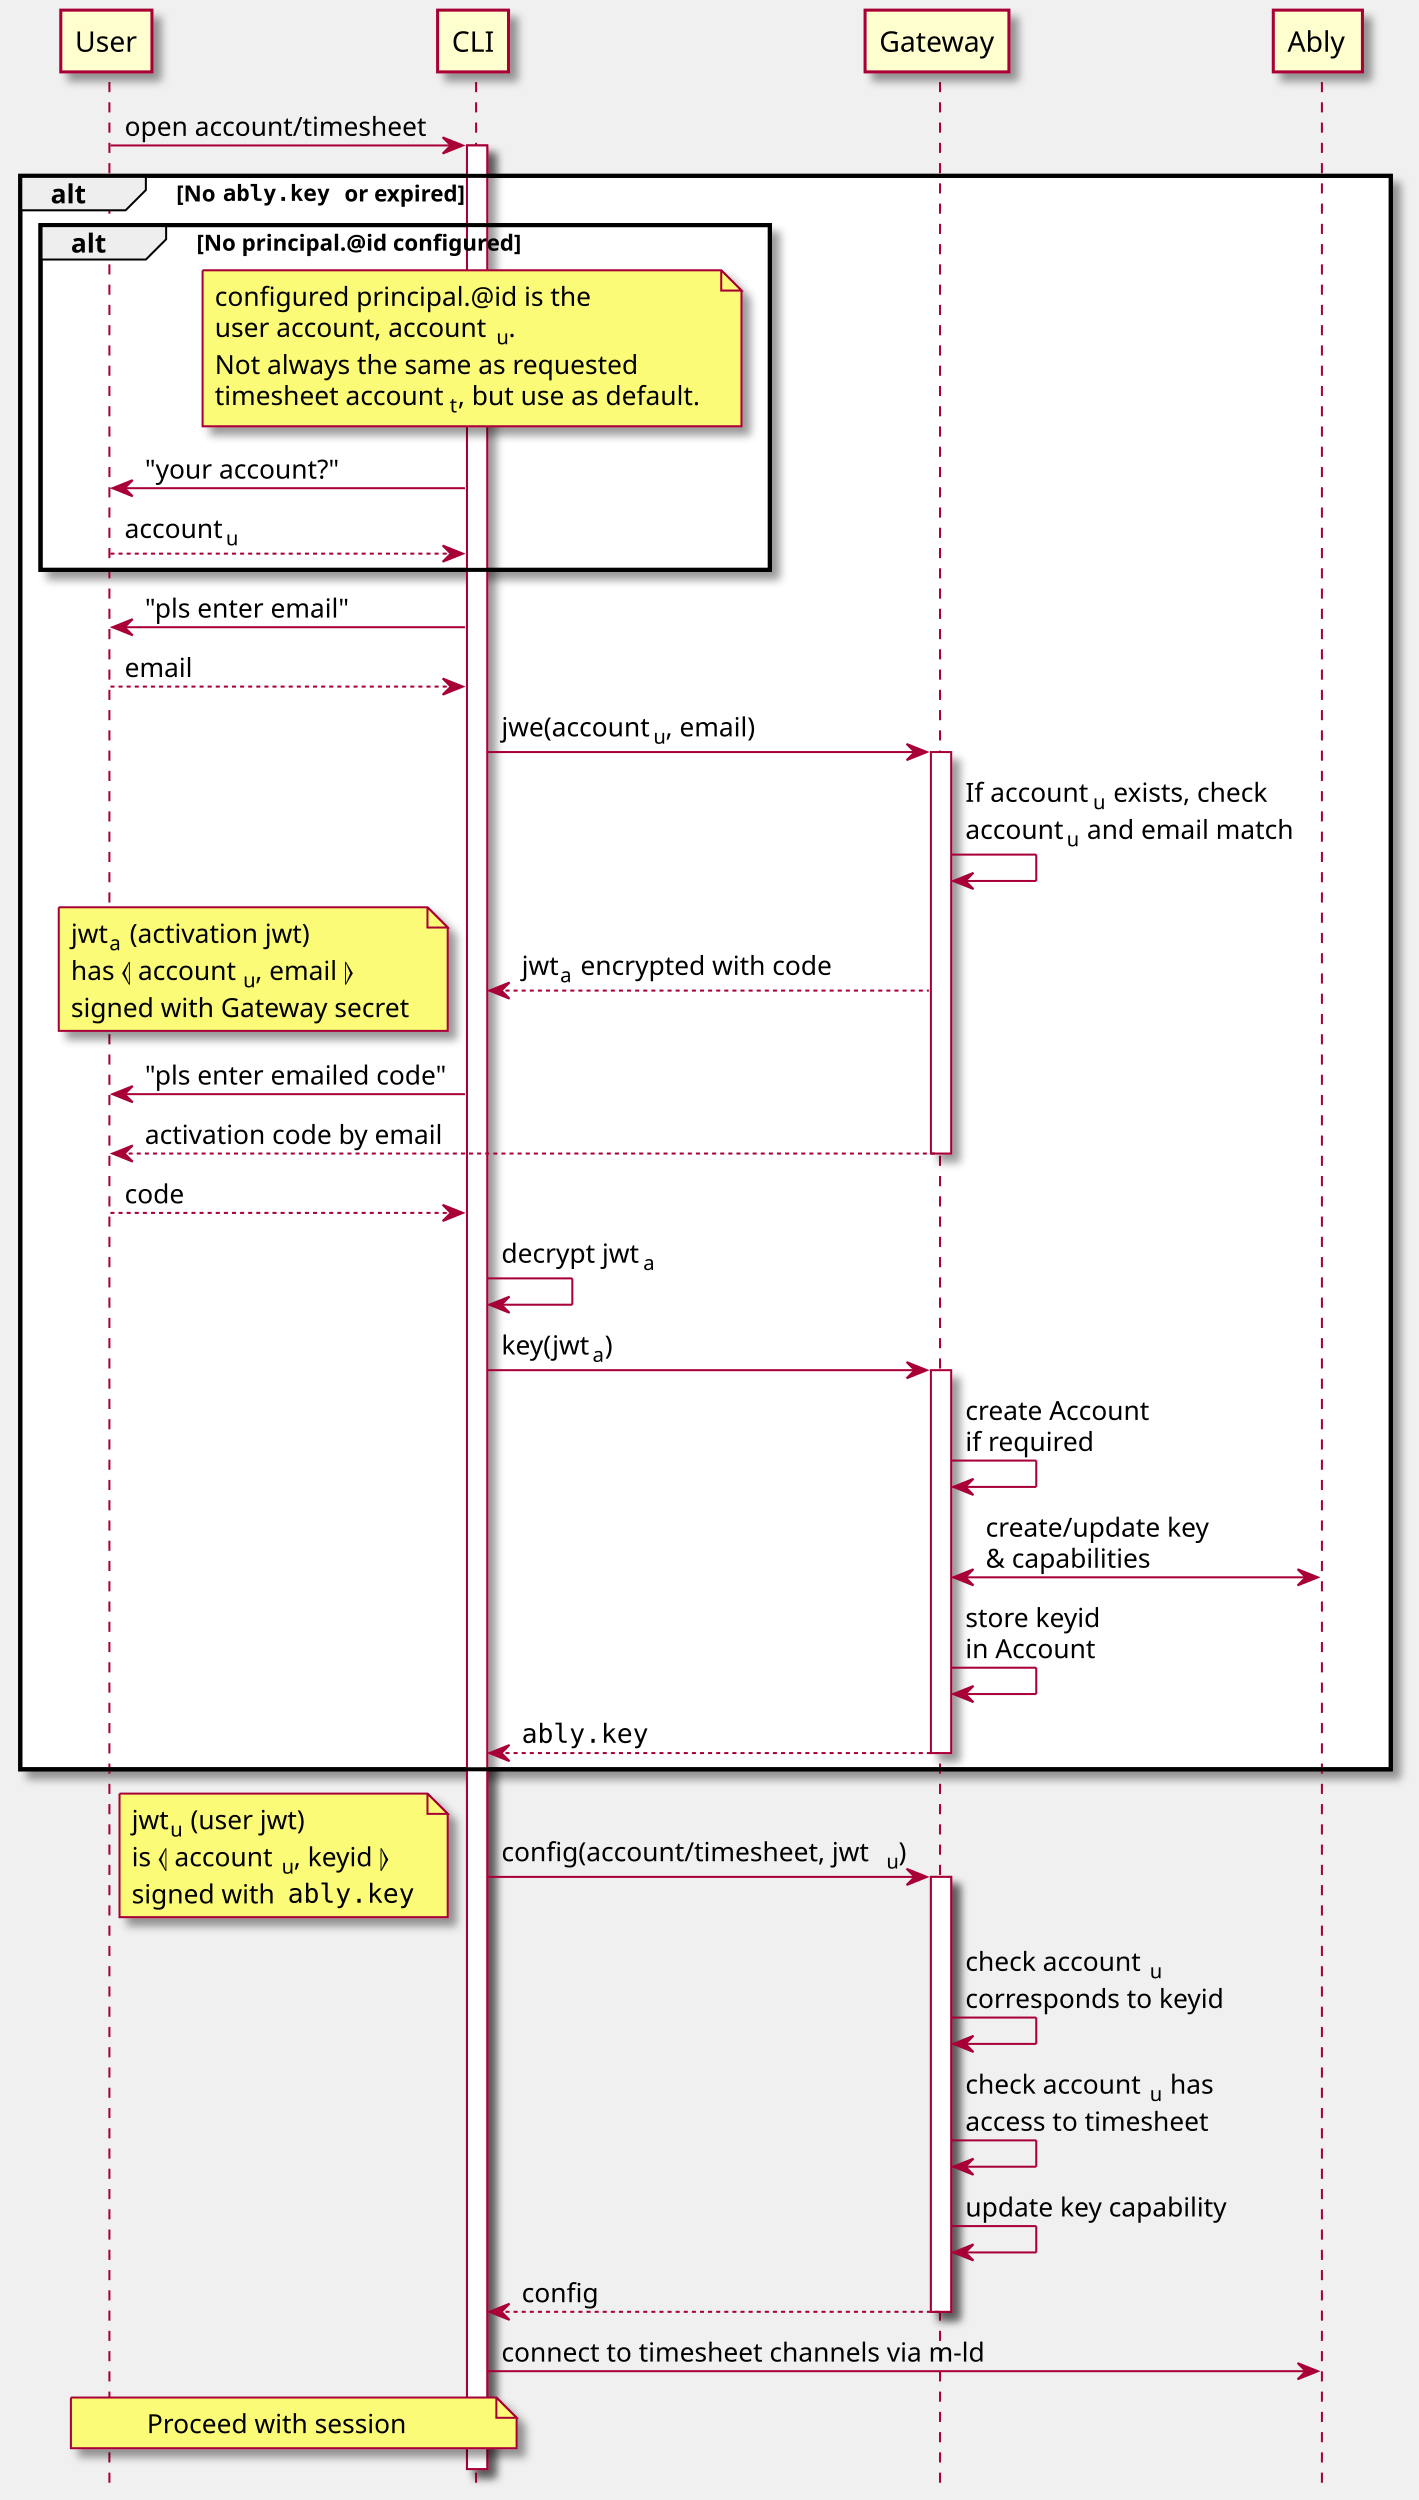
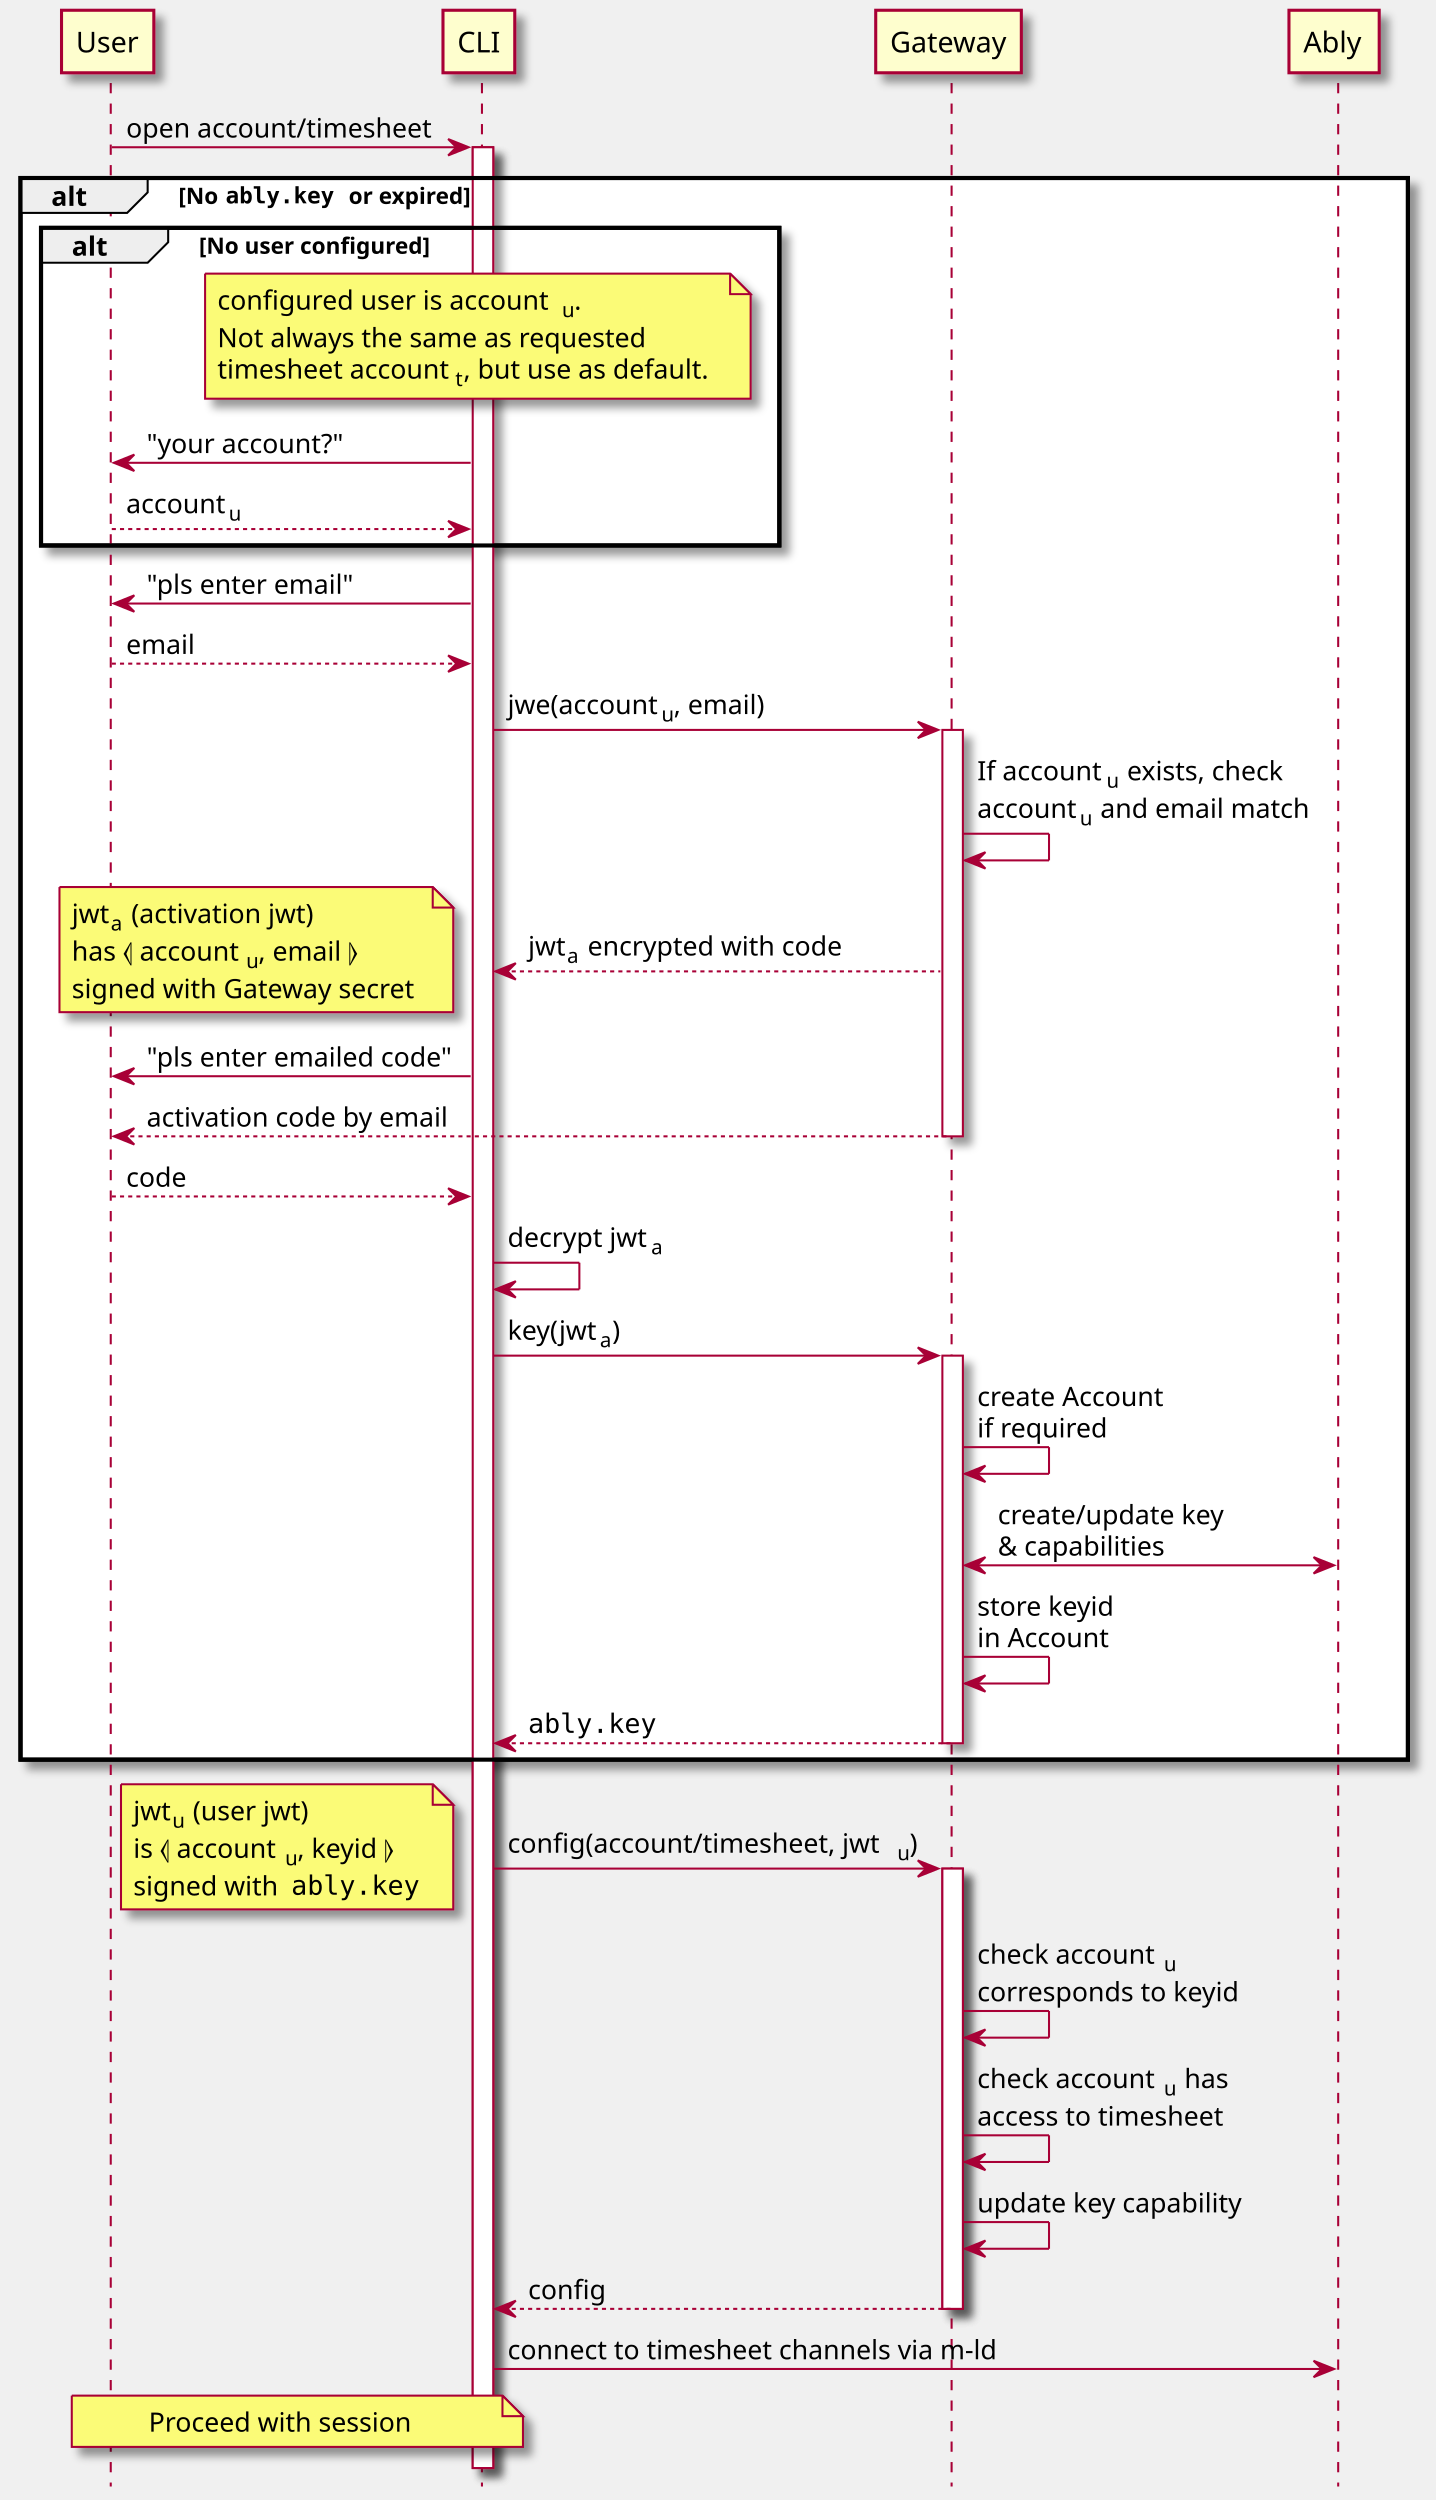
- <svg xmlns="http://www.w3.org/2000/svg" contentScriptType="application/ecmascript" contentStyleType="text/css" height="1234px" preserveAspectRatio="none" style="width:700px;height:1234px;background:#FFFFFF;" version="1.1" viewBox="0 0 700 1234" width="700px" zoomAndPan="magnify">
+ <svg xmlns="http://www.w3.org/2000/svg" contentScriptType="application/ecmascript" contentStyleType="text/css" height="1219px" preserveAspectRatio="none" style="width:700px;height:1219px;background:#FFFFFF;" version="1.1" viewBox="0 0 700 1219" width="700px" zoomAndPan="magnify">
  <defs>
-     <filter height="300%" id="fkk8pdgabe474" width="300%" x="-1" y="-1">
+     <filter height="300%" id="f1wkm4ty3aojns" width="300%" x="-1" y="-1">
      <feGaussianBlur result="blurOut" stdDeviation="2.0" />
      <feColorMatrix in="blurOut" result="blurOut2" type="matrix" values="0 0 0 0 0 0 0 0 0 0 0 0 0 0 0 0 0 0 .4 0" />
      <feOffset dx="4.0" dy="4.0" in="blurOut2" result="blurOut3" />
      <feBlend in="SourceGraphic" in2="blurOut3" mode="normal" />
    </filter>
  </defs>
  <g>
-     <rect fill="#FFFFFF" filter="url(#fkk8pdgabe474)" height="1146.934" style="stroke:#A80036;stroke-width:1.0;" width="10" x="230.5" y="71.799" />
-     <rect fill="#FFFFFF" filter="url(#fkk8pdgabe474)" height="198.174" style="stroke:#A80036;stroke-width:1.0;" width="10" x="459.5" y="371.215" />
-     <rect fill="#FFFFFF" filter="url(#fkk8pdgabe474)" height="188.996" style="stroke:#A80036;stroke-width:1.0;" width="10" x="459.5" y="676.32" />
-     <rect fill="#FFFFFF" filter="url(#fkk8pdgabe474)" height="214.674" style="stroke:#A80036;stroke-width:1.0;" width="10" x="459.5" y="926.438" />
-     <rect fill="#FFFFFF" filter="url(#fkk8pdgabe474)" height="786.518" style="stroke:#000000;stroke-width:2.0;" width="676.5" x="10" y="86.799" />
-     <rect fill="#FFFFFF" filter="url(#fkk8pdgabe474)" height="170.174" style="stroke:#000000;stroke-width:2.0;" width="360" x="20" y="111.109" />
-     <line style="stroke:#A80036;stroke-width:1.0;stroke-dasharray:5.0,5.0;" x1="54" x2="54" y1="40.488" y2="1227.732" />
-     <line style="stroke:#A80036;stroke-width:1.0;stroke-dasharray:5.0,5.0;" x1="235" x2="235" y1="40.488" y2="1227.732" />
-     <line style="stroke:#A80036;stroke-width:1.0;stroke-dasharray:5.0,5.0;" x1="464" x2="464" y1="40.488" y2="1227.732" />
-     <line style="stroke:#A80036;stroke-width:1.0;stroke-dasharray:5.0,5.0;" x1="652.5" x2="652.5" y1="40.488" y2="1227.732" />
-     <rect fill="#FEFECE" filter="url(#fkk8pdgabe474)" height="30.488" style="stroke:#A80036;stroke-width:1.5;" width="45" x="30" y="5" />
+     <rect fill="#FFFFFF" filter="url(#f1wkm4ty3aojns)" height="1131.623" style="stroke:#A80036;stroke-width:1.0;" width="10" x="230.5" y="71.799" />
+     <rect fill="#FFFFFF" filter="url(#f1wkm4ty3aojns)" height="198.174" style="stroke:#A80036;stroke-width:1.0;" width="10" x="459.5" y="355.904" />
+     <rect fill="#FFFFFF" filter="url(#f1wkm4ty3aojns)" height="188.996" style="stroke:#A80036;stroke-width:1.0;" width="10" x="459.5" y="661.01" />
+     <rect fill="#FFFFFF" filter="url(#f1wkm4ty3aojns)" height="214.674" style="stroke:#A80036;stroke-width:1.0;" width="10" x="459.5" y="911.127" />
+     <rect fill="#FFFFFF" filter="url(#f1wkm4ty3aojns)" height="771.207" style="stroke:#000000;stroke-width:2.0;" width="676.5" x="10" y="86.799" />
+     <rect fill="#FFFFFF" filter="url(#f1wkm4ty3aojns)" height="154.863" style="stroke:#000000;stroke-width:2.0;" width="360" x="20" y="111.109" />
+     <line style="stroke:#A80036;stroke-width:1.0;stroke-dasharray:5.0,5.0;" x1="54" x2="54" y1="40.488" y2="1212.422" />
+     <line style="stroke:#A80036;stroke-width:1.0;stroke-dasharray:5.0,5.0;" x1="235" x2="235" y1="40.488" y2="1212.422" />
+     <line style="stroke:#A80036;stroke-width:1.0;stroke-dasharray:5.0,5.0;" x1="464" x2="464" y1="40.488" y2="1212.422" />
+     <line style="stroke:#A80036;stroke-width:1.0;stroke-dasharray:5.0,5.0;" x1="652.5" x2="652.5" y1="40.488" y2="1212.422" />
+     <rect fill="#FEFECE" filter="url(#f1wkm4ty3aojns)" height="30.488" style="stroke:#A80036;stroke-width:1.5;" width="45" x="30" y="5" />
    <text fill="#000000" font-family="sans-serif" font-size="14" lengthAdjust="spacing" textLength="31" x="37" y="25.535">User</text>
-     <rect fill="#FEFECE" filter="url(#fkk8pdgabe474)" height="30.488" style="stroke:#A80036;stroke-width:1.5;" width="35" x="216" y="5" />
+     <rect fill="#FEFECE" filter="url(#f1wkm4ty3aojns)" height="30.488" style="stroke:#A80036;stroke-width:1.5;" width="35" x="216" y="5" />
    <text fill="#000000" font-family="sans-serif" font-size="14" lengthAdjust="spacing" textLength="21" x="223" y="25.535">CLI</text>
-     <rect fill="#FEFECE" filter="url(#fkk8pdgabe474)" height="30.488" style="stroke:#A80036;stroke-width:1.5;" width="71" x="427" y="5" />
+     <rect fill="#FEFECE" filter="url(#f1wkm4ty3aojns)" height="30.488" style="stroke:#A80036;stroke-width:1.5;" width="71" x="427" y="5" />
    <text fill="#000000" font-family="sans-serif" font-size="14" lengthAdjust="spacing" textLength="57" x="434" y="25.535">Gateway</text>
-     <rect fill="#FEFECE" filter="url(#fkk8pdgabe474)" height="30.488" style="stroke:#A80036;stroke-width:1.5;" width="44" x="628.5" y="5" />
+     <rect fill="#FEFECE" filter="url(#f1wkm4ty3aojns)" height="30.488" style="stroke:#A80036;stroke-width:1.5;" width="44" x="628.5" y="5" />
    <text fill="#000000" font-family="sans-serif" font-size="14" lengthAdjust="spacing" textLength="30" x="635.5" y="25.535">Ably</text>
-     <rect fill="#FFFFFF" filter="url(#fkk8pdgabe474)" height="1146.934" style="stroke:#A80036;stroke-width:1.0;" width="10" x="230.5" y="71.799" />
-     <rect fill="#FFFFFF" filter="url(#fkk8pdgabe474)" height="198.174" style="stroke:#A80036;stroke-width:1.0;" width="10" x="459.5" y="371.215" />
-     <rect fill="#FFFFFF" filter="url(#fkk8pdgabe474)" height="188.996" style="stroke:#A80036;stroke-width:1.0;" width="10" x="459.5" y="676.32" />
-     <rect fill="#FFFFFF" filter="url(#fkk8pdgabe474)" height="214.674" style="stroke:#A80036;stroke-width:1.0;" width="10" x="459.5" y="926.438" />
+     <rect fill="#FFFFFF" filter="url(#f1wkm4ty3aojns)" height="1131.623" style="stroke:#A80036;stroke-width:1.0;" width="10" x="230.5" y="71.799" />
+     <rect fill="#FFFFFF" filter="url(#f1wkm4ty3aojns)" height="198.174" style="stroke:#A80036;stroke-width:1.0;" width="10" x="459.5" y="355.904" />
+     <rect fill="#FFFFFF" filter="url(#f1wkm4ty3aojns)" height="188.996" style="stroke:#A80036;stroke-width:1.0;" width="10" x="459.5" y="661.01" />
+     <rect fill="#FFFFFF" filter="url(#f1wkm4ty3aojns)" height="214.674" style="stroke:#A80036;stroke-width:1.0;" width="10" x="459.5" y="911.127" />
    <polygon fill="#A80036" points="218.5,67.799,228.5,71.799,218.5,75.799,222.5,71.799" style="stroke:#A80036;stroke-width:1.0;" />
    <line style="stroke:#A80036;stroke-width:1.0;" x1="54.5" x2="224.5" y1="71.799" y2="71.799" />
    <text fill="#000000" font-family="sans-serif" font-size="13" lengthAdjust="spacing" textLength="154" x="61.5" y="67.057">open account/timesheet</text>
    <path d="M10,86.799 L72,86.799 L72,93.799 L62,103.799 L10,103.799 L10,86.799 " fill="#EEEEEE" style="stroke:#000000;stroke-width:1.0;" />
-     <rect fill="none" height="786.518" style="stroke:#000000;stroke-width:2.0;" width="676.5" x="10" y="86.799" />
+     <rect fill="none" height="771.207" style="stroke:#000000;stroke-width:2.0;" width="676.5" x="10" y="86.799" />
    <text fill="#000000" font-family="sans-serif" font-size="13" font-weight="bold" lengthAdjust="spacing" textLength="17" x="25" y="100.367">alt</text>
    <text fill="#000000" font-family="sans-serif" font-size="11" font-weight="bold" lengthAdjust="spacing" textLength="19" x="87" y="99.434">[No</text>
    <text fill="#000000" font-family="monospace" font-size="11" font-weight="bold" lengthAdjust="spacing" textLength="56" x="110" y="99.16">ably.key</text>
    <text fill="#000000" font-family="sans-serif" font-size="11" font-weight="bold" lengthAdjust="spacing" textLength="61" x="170" y="99.434">or expired]</text>
    <path d="M20,111.109 L82,111.109 L82,118.109 L72,128.109 L20,128.109 L20,111.109 " fill="#EEEEEE" style="stroke:#000000;stroke-width:1.0;" />
-     <rect fill="none" height="170.174" style="stroke:#000000;stroke-width:2.0;" width="360" x="20" y="111.109" />
+     <rect fill="none" height="154.863" style="stroke:#000000;stroke-width:2.0;" width="360" x="20" y="111.109" />
    <text fill="#000000" font-family="sans-serif" font-size="13" font-weight="bold" lengthAdjust="spacing" textLength="17" x="35" y="124.678">alt</text>
-     <text fill="#000000" font-family="sans-serif" font-size="11" font-weight="bold" lengthAdjust="spacing" textLength="165" x="97" y="123.744">[No principal.@id configured]</text>
-     <path d="M100,133.42 L100,210.42 L366,210.42 L366,143.42 L356,133.42 L100,133.42 " fill="#FBFB77" filter="url(#fkk8pdgabe474)" style="stroke:#A80036;stroke-width:1.0;" />
+     <text fill="#000000" font-family="sans-serif" font-size="11" font-weight="bold" lengthAdjust="spacing" textLength="116" x="97" y="123.744">[No user configured]</text>
+     <path d="M100,133.42 L100,194.42 L366,194.42 L366,143.42 L356,133.42 L100,133.42 " fill="#FBFB77" filter="url(#f1wkm4ty3aojns)" style="stroke:#A80036;stroke-width:1.0;" />
    <path d="M356,133.42 L356,143.42 L366,143.42 L356,133.42 " fill="#FBFB77" style="stroke:#A80036;stroke-width:1.0;" />
-     <text fill="#000000" font-family="sans-serif" font-size="13" lengthAdjust="spacing" textLength="193" x="106" y="150.988">configured principal.@id is the</text>
-     <text fill="#000000" font-family="sans-serif" font-size="13" lengthAdjust="spacing" textLength="139" x="106" y="166.299">user account, account</text>
-     <text fill="#000000" font-family="sans-serif" font-size="10" lengthAdjust="spacing" textLength="6" x="245" y="169.932">u</text>
-     <text fill="#000000" font-family="sans-serif" font-size="13" lengthAdjust="spacing" textLength="4" x="251" y="166.299">.</text>
-     <text fill="#000000" font-family="sans-serif" font-size="13" lengthAdjust="spacing" textLength="214" x="106" y="184.609">Not always the same as requested</text>
-     <text fill="#000000" font-family="sans-serif" font-size="13" lengthAdjust="spacing" textLength="116" x="106" y="199.92">timesheet account</text>
-     <text fill="#000000" font-family="sans-serif" font-size="10" lengthAdjust="spacing" textLength="4" x="222" y="203.553">t</text>
-     <text fill="#000000" font-family="sans-serif" font-size="13" lengthAdjust="spacing" textLength="125" x="226" y="199.92">, but use as default.</text>
-     <polygon fill="#A80036" points="65.5,236.973,55.5,240.973,65.5,244.973,61.5,240.973" style="stroke:#A80036;stroke-width:1.0;" />
-     <line style="stroke:#A80036;stroke-width:1.0;" x1="59.5" x2="229.5" y1="240.973" y2="240.973" />
-     <text fill="#000000" font-family="sans-serif" font-size="13" lengthAdjust="spacing" textLength="97" x="71.5" y="236.231">"your account?"</text>
-     <polygon fill="#A80036" points="218.5,269.283,228.5,273.283,218.5,277.283,222.5,273.283" style="stroke:#A80036;stroke-width:1.0;" />
-     <line style="stroke:#A80036;stroke-width:1.0;stroke-dasharray:2.0,2.0;" x1="54.5" x2="224.5" y1="273.283" y2="273.283" />
-     <text fill="#000000" font-family="sans-serif" font-size="13" lengthAdjust="spacing" textLength="50" x="61.5" y="265.541">account</text>
-     <text fill="#000000" font-family="sans-serif" font-size="10" lengthAdjust="spacing" textLength="6" x="111.5" y="269.174">u</text>
-     <polygon fill="#A80036" points="65.5,305.594,55.5,309.594,65.5,313.594,61.5,309.594" style="stroke:#A80036;stroke-width:1.0;" />
-     <line style="stroke:#A80036;stroke-width:1.0;" x1="59.5" x2="229.5" y1="309.594" y2="309.594" />
-     <text fill="#000000" font-family="sans-serif" font-size="13" lengthAdjust="spacing" textLength="103" x="71.5" y="304.852">"pls enter email"</text>
-     <polygon fill="#A80036" points="218.5,334.904,228.5,338.904,218.5,342.904,222.5,338.904" style="stroke:#A80036;stroke-width:1.0;" />
-     <line style="stroke:#A80036;stroke-width:1.0;stroke-dasharray:2.0,2.0;" x1="54.5" x2="224.5" y1="338.904" y2="338.904" />
-     <text fill="#000000" font-family="sans-serif" font-size="13" lengthAdjust="spacing" textLength="34" x="61.5" y="334.162">email</text>
-     <polygon fill="#A80036" points="447.5,367.215,457.5,371.215,447.5,375.215,451.5,371.215" style="stroke:#A80036;stroke-width:1.0;" />
-     <line style="stroke:#A80036;stroke-width:1.0;" x1="240.5" x2="453.5" y1="371.215" y2="371.215" />
-     <text fill="#000000" font-family="sans-serif" font-size="13" lengthAdjust="spacing" textLength="75" x="247.5" y="363.473">jwe(account</text>
-     <text fill="#000000" font-family="sans-serif" font-size="10" lengthAdjust="spacing" textLength="6" x="322.5" y="367.106">u</text>
-     <text fill="#000000" font-family="sans-serif" font-size="13" lengthAdjust="spacing" textLength="46" x="328.5" y="363.473">, email)</text>
-     <line style="stroke:#A80036;stroke-width:1.0;" x1="469.5" x2="511.5" y1="421.836" y2="421.836" />
-     <line style="stroke:#A80036;stroke-width:1.0;" x1="511.5" x2="511.5" y1="421.836" y2="434.836" />
-     <line style="stroke:#A80036;stroke-width:1.0;" x1="470.5" x2="511.5" y1="434.836" y2="434.836" />
-     <polygon fill="#A80036" points="480.5,430.836,470.5,434.836,480.5,438.836,476.5,434.836" style="stroke:#A80036;stroke-width:1.0;" />
-     <text fill="#000000" font-family="sans-serif" font-size="13" lengthAdjust="spacing" textLength="63" x="476.5" y="395.783">If account</text>
-     <text fill="#000000" font-family="sans-serif" font-size="10" lengthAdjust="spacing" textLength="6" x="539.5" y="399.416">u</text>
-     <text fill="#000000" font-family="sans-serif" font-size="13" lengthAdjust="spacing" textLength="83" x="549.5" y="395.783">exists, check</text>
-     <text fill="#000000" font-family="sans-serif" font-size="13" lengthAdjust="spacing" textLength="50" x="476.5" y="414.094">account</text>
-     <text fill="#000000" font-family="sans-serif" font-size="10" lengthAdjust="spacing" textLength="6" x="526.5" y="417.727">u</text>
-     <text fill="#000000" font-family="sans-serif" font-size="13" lengthAdjust="spacing" textLength="104" x="536.5" y="414.094">and email match</text>
-     <polygon fill="#A80036" points="251.5,484.957,241.5,488.957,251.5,492.957,247.5,488.957" style="stroke:#A80036;stroke-width:1.0;" />
-     <line style="stroke:#A80036;stroke-width:1.0;stroke-dasharray:2.0,2.0;" x1="245.5" x2="458.5" y1="488.957" y2="488.957" />
-     <text fill="#000000" font-family="sans-serif" font-size="13" lengthAdjust="spacing" textLength="19" x="257.5" y="481.215">jwt</text>
-     <text fill="#000000" font-family="sans-serif" font-size="10" lengthAdjust="spacing" textLength="6" x="276.5" y="484.848">a</text>
-     <text fill="#000000" font-family="sans-serif" font-size="13" lengthAdjust="spacing" textLength="127" x="286.5" y="481.215">encrypted with code</text>
-     <path d="M29,447.836 L29,508.836 L221,508.836 L221,457.836 L211,447.836 L29,447.836 " fill="#FBFB77" filter="url(#fkk8pdgabe474)" style="stroke:#A80036;stroke-width:1.0;" />
-     <path d="M211,447.836 L211,457.836 L221,457.836 L211,447.836 " fill="#FBFB77" style="stroke:#A80036;stroke-width:1.0;" />
-     <text fill="#000000" font-family="sans-serif" font-size="13" lengthAdjust="spacing" textLength="19" x="35" y="465.404">jwt</text>
-     <text fill="#000000" font-family="sans-serif" font-size="10" lengthAdjust="spacing" textLength="6" x="54" y="469.037">a</text>
-     <text fill="#000000" font-family="sans-serif" font-size="13" lengthAdjust="spacing" textLength="93" x="64" y="465.404">(activation jwt)</text>
-     <text fill="#000000" font-family="sans-serif" font-size="13" lengthAdjust="spacing" textLength="85" x="35" y="483.715">has ⦉ account</text>
-     <text fill="#000000" font-family="sans-serif" font-size="10" lengthAdjust="spacing" textLength="6" x="120" y="487.348">u</text>
-     <text fill="#000000" font-family="sans-serif" font-size="13" lengthAdjust="spacing" textLength="51" x="126" y="483.715">, email ⦊</text>
-     <text fill="#000000" font-family="sans-serif" font-size="13" lengthAdjust="spacing" textLength="171" x="35" y="502.025">signed with Gateway secret</text>
-     <polygon fill="#A80036" points="65.5,536.078,55.5,540.078,65.5,544.078,61.5,540.078" style="stroke:#A80036;stroke-width:1.0;" />
-     <line style="stroke:#A80036;stroke-width:1.0;" x1="59.5" x2="229.5" y1="540.078" y2="540.078" />
-     <text fill="#000000" font-family="sans-serif" font-size="13" lengthAdjust="spacing" textLength="152" x="71.5" y="535.336">"pls enter emailed code"</text>
-     <polygon fill="#A80036" points="65.5,565.389,55.5,569.389,65.5,573.389,61.5,569.389" style="stroke:#A80036;stroke-width:1.0;" />
-     <line style="stroke:#A80036;stroke-width:1.0;stroke-dasharray:2.0,2.0;" x1="59.5" x2="463.5" y1="569.389" y2="569.389" />
-     <text fill="#000000" font-family="sans-serif" font-size="13" lengthAdjust="spacing" textLength="153" x="71.5" y="564.646">activation code by email</text>
-     <polygon fill="#A80036" points="218.5,594.699,228.5,598.699,218.5,602.699,222.5,598.699" style="stroke:#A80036;stroke-width:1.0;" />
-     <line style="stroke:#A80036;stroke-width:1.0;stroke-dasharray:2.0,2.0;" x1="54.5" x2="224.5" y1="598.699" y2="598.699" />
-     <text fill="#000000" font-family="sans-serif" font-size="13" lengthAdjust="spacing" textLength="30" x="61.5" y="593.957">code</text>
-     <line style="stroke:#A80036;stroke-width:1.0;" x1="240.5" x2="282.5" y1="631.01" y2="631.01" />
-     <line style="stroke:#A80036;stroke-width:1.0;" x1="282.5" x2="282.5" y1="631.01" y2="644.01" />
-     <line style="stroke:#A80036;stroke-width:1.0;" x1="241.5" x2="282.5" y1="644.01" y2="644.01" />
-     <polygon fill="#A80036" points="251.5,640.01,241.5,644.01,251.5,648.01,247.5,644.01" style="stroke:#A80036;stroke-width:1.0;" />
-     <text fill="#000000" font-family="sans-serif" font-size="13" lengthAdjust="spacing" textLength="70" x="247.5" y="623.268">decrypt jwt</text>
-     <text fill="#000000" font-family="sans-serif" font-size="10" lengthAdjust="spacing" textLength="6" x="317.5" y="626.9">a</text>
-     <polygon fill="#A80036" points="447.5,672.32,457.5,676.32,447.5,680.32,451.5,676.32" style="stroke:#A80036;stroke-width:1.0;" />
-     <line style="stroke:#A80036;stroke-width:1.0;" x1="240.5" x2="453.5" y1="676.32" y2="676.32" />
-     <text fill="#000000" font-family="sans-serif" font-size="13" lengthAdjust="spacing" textLength="45" x="247.5" y="668.578">key(jwt</text>
-     <text fill="#000000" font-family="sans-serif" font-size="10" lengthAdjust="spacing" textLength="6" x="292.5" y="672.211">a</text>
-     <text fill="#000000" font-family="sans-serif" font-size="13" lengthAdjust="spacing" textLength="4" x="298.5" y="668.578">)</text>
-     <line style="stroke:#A80036;stroke-width:1.0;" x1="469.5" x2="511.5" y1="720.941" y2="720.941" />
-     <line style="stroke:#A80036;stroke-width:1.0;" x1="511.5" x2="511.5" y1="720.941" y2="733.941" />
-     <line style="stroke:#A80036;stroke-width:1.0;" x1="470.5" x2="511.5" y1="733.941" y2="733.941" />
-     <polygon fill="#A80036" points="480.5,729.941,470.5,733.941,480.5,737.941,476.5,733.941" style="stroke:#A80036;stroke-width:1.0;" />
-     <text fill="#000000" font-family="sans-serif" font-size="13" lengthAdjust="spacing" textLength="94" x="476.5" y="700.889">create Account</text>
-     <text fill="#000000" font-family="sans-serif" font-size="13" lengthAdjust="spacing" textLength="65" x="476.5" y="716.199">if required</text>
-     <polygon fill="#A80036" points="480.5,774.562,470.5,778.562,480.5,782.562,476.5,778.562" style="stroke:#A80036;stroke-width:1.0;" />
-     <polygon fill="#A80036" points="640.5,774.562,650.5,778.562,640.5,782.562,644.5,778.562" style="stroke:#A80036;stroke-width:1.0;" />
-     <line style="stroke:#A80036;stroke-width:1.0;" x1="474.5" x2="646.5" y1="778.562" y2="778.562" />
-     <text fill="#000000" font-family="sans-serif" font-size="13" lengthAdjust="spacing" textLength="114" x="486.5" y="758.51">create/update key</text>
-     <text fill="#000000" font-family="sans-serif" font-size="13" lengthAdjust="spacing" textLength="85" x="486.5" y="773.82">&amp; capabilities</text>
-     <line style="stroke:#A80036;stroke-width:1.0;" x1="469.5" x2="511.5" y1="823.184" y2="823.184" />
-     <line style="stroke:#A80036;stroke-width:1.0;" x1="511.5" x2="511.5" y1="823.184" y2="836.184" />
-     <line style="stroke:#A80036;stroke-width:1.0;" x1="470.5" x2="511.5" y1="836.184" y2="836.184" />
-     <polygon fill="#A80036" points="480.5,832.184,470.5,836.184,480.5,840.184,476.5,836.184" style="stroke:#A80036;stroke-width:1.0;" />
-     <text fill="#000000" font-family="sans-serif" font-size="13" lengthAdjust="spacing" textLength="70" x="476.5" y="803.131">store keyid</text>
-     <text fill="#000000" font-family="sans-serif" font-size="13" lengthAdjust="spacing" textLength="68" x="476.5" y="818.441">in Account</text>
-     <polygon fill="#A80036" points="251.5,861.316,241.5,865.316,251.5,869.316,247.5,865.316" style="stroke:#A80036;stroke-width:1.0;" />
-     <line style="stroke:#A80036;stroke-width:1.0;stroke-dasharray:2.0,2.0;" x1="245.5" x2="463.5" y1="865.316" y2="865.316" />
-     <text fill="#000000" font-family="monospace" font-size="13" lengthAdjust="spacing" textLength="64" x="257.5" y="860.25">ably.key</text>
-     <polygon fill="#A80036" points="447.5,922.438,457.5,926.438,447.5,930.438,451.5,926.438" style="stroke:#A80036;stroke-width:1.0;" />
-     <line style="stroke:#A80036;stroke-width:1.0;" x1="240.5" x2="453.5" y1="926.438" y2="926.438" />
-     <text fill="#000000" font-family="sans-serif" font-size="13" lengthAdjust="spacing" textLength="190" x="247.5" y="918.695">config(account/timesheet, jwt</text>
-     <text fill="#000000" font-family="sans-serif" font-size="10" lengthAdjust="spacing" textLength="6" x="437.5" y="922.328">u</text>
-     <text fill="#000000" font-family="sans-serif" font-size="13" lengthAdjust="spacing" textLength="4" x="443.5" y="918.695">)</text>
-     <path d="M59,885.316 L59,946.316 L221,946.316 L221,895.316 L211,885.316 L59,885.316 " fill="#FBFB77" filter="url(#fkk8pdgabe474)" style="stroke:#A80036;stroke-width:1.0;" />
-     <path d="M211,885.316 L211,895.316 L221,895.316 L211,885.316 " fill="#FBFB77" style="stroke:#A80036;stroke-width:1.0;" />
-     <text fill="#000000" font-family="sans-serif" font-size="13" lengthAdjust="spacing" textLength="19" x="65" y="902.885">jwt</text>
-     <text fill="#000000" font-family="sans-serif" font-size="10" lengthAdjust="spacing" textLength="6" x="84" y="906.518">u</text>
-     <text fill="#000000" font-family="sans-serif" font-size="13" lengthAdjust="spacing" textLength="58" x="94" y="902.885">(user jwt)</text>
-     <text fill="#000000" font-family="sans-serif" font-size="13" lengthAdjust="spacing" textLength="74" x="65" y="921.195">is ⦉ account</text>
-     <text fill="#000000" font-family="sans-serif" font-size="10" lengthAdjust="spacing" textLength="6" x="139" y="924.828">u</text>
-     <text fill="#000000" font-family="sans-serif" font-size="13" lengthAdjust="spacing" textLength="51" x="145" y="921.195">, keyid ⦊</text>
-     <text fill="#000000" font-family="sans-serif" font-size="13" lengthAdjust="spacing" textLength="73" x="65" y="939.506">signed with</text>
-     <text fill="#000000" font-family="monospace" font-size="13" lengthAdjust="spacing" textLength="64" x="142" y="939.182">ably.key</text>
-     <line style="stroke:#A80036;stroke-width:1.0;" x1="469.5" x2="511.5" y1="995.869" y2="995.869" />
-     <line style="stroke:#A80036;stroke-width:1.0;" x1="511.5" x2="511.5" y1="995.869" y2="1008.869" />
-     <line style="stroke:#A80036;stroke-width:1.0;" x1="470.5" x2="511.5" y1="1008.869" y2="1008.869" />
-     <polygon fill="#A80036" points="480.5,1004.869,470.5,1008.869,480.5,1012.869,476.5,1008.869" style="stroke:#A80036;stroke-width:1.0;" />
-     <text fill="#000000" font-family="sans-serif" font-size="13" lengthAdjust="spacing" textLength="91" x="476.5" y="972.816">check account</text>
-     <text fill="#000000" font-family="sans-serif" font-size="10" lengthAdjust="spacing" textLength="6" x="567.5" y="976.449">u</text>
-     <text fill="#000000" font-family="sans-serif" font-size="13" lengthAdjust="spacing" textLength="133" x="476.5" y="991.127">corresponds to keyid</text>
-     <line style="stroke:#A80036;stroke-width:1.0;" x1="469.5" x2="511.5" y1="1056.49" y2="1056.49" />
-     <line style="stroke:#A80036;stroke-width:1.0;" x1="511.5" x2="511.5" y1="1056.49" y2="1069.49" />
-     <line style="stroke:#A80036;stroke-width:1.0;" x1="470.5" x2="511.5" y1="1069.49" y2="1069.49" />
-     <polygon fill="#A80036" points="480.5,1065.49,470.5,1069.49,480.5,1073.49,476.5,1069.49" style="stroke:#A80036;stroke-width:1.0;" />
-     <text fill="#000000" font-family="sans-serif" font-size="13" lengthAdjust="spacing" textLength="91" x="476.5" y="1033.438">check account</text>
-     <text fill="#000000" font-family="sans-serif" font-size="10" lengthAdjust="spacing" textLength="6" x="567.5" y="1037.07">u</text>
-     <text fill="#000000" font-family="sans-serif" font-size="13" lengthAdjust="spacing" textLength="22" x="577.5" y="1033.438">has</text>
-     <text fill="#000000" font-family="sans-serif" font-size="13" lengthAdjust="spacing" textLength="125" x="476.5" y="1051.748">access to timesheet</text>
-     <line style="stroke:#A80036;stroke-width:1.0;" x1="469.5" x2="511.5" y1="1098.801" y2="1098.801" />
-     <line style="stroke:#A80036;stroke-width:1.0;" x1="511.5" x2="511.5" y1="1098.801" y2="1111.801" />
-     <line style="stroke:#A80036;stroke-width:1.0;" x1="470.5" x2="511.5" y1="1111.801" y2="1111.801" />
-     <polygon fill="#A80036" points="480.5,1107.801,470.5,1111.801,480.5,1115.801,476.5,1111.801" style="stroke:#A80036;stroke-width:1.0;" />
-     <text fill="#000000" font-family="sans-serif" font-size="13" lengthAdjust="spacing" textLength="134" x="476.5" y="1094.059">update key capability</text>
-     <polygon fill="#A80036" points="251.5,1137.111,241.5,1141.111,251.5,1145.111,247.5,1141.111" style="stroke:#A80036;stroke-width:1.0;" />
-     <line style="stroke:#A80036;stroke-width:1.0;stroke-dasharray:2.0,2.0;" x1="245.5" x2="463.5" y1="1141.111" y2="1141.111" />
-     <text fill="#000000" font-family="sans-serif" font-size="13" lengthAdjust="spacing" textLength="40" x="257.5" y="1136.369">config</text>
-     <polygon fill="#A80036" points="640.5,1166.422,650.5,1170.422,640.5,1174.422,644.5,1170.422" style="stroke:#A80036;stroke-width:1.0;" />
-     <line style="stroke:#A80036;stroke-width:1.0;" x1="240.5" x2="646.5" y1="1170.422" y2="1170.422" />
-     <text fill="#000000" font-family="sans-serif" font-size="13" lengthAdjust="spacing" textLength="251" x="247.5" y="1165.68">connect to timesheet channels via m-ld</text>
-     <path d="M35,1183.422 L35,1208.422 L255,1208.422 L255,1193.422 L245,1183.422 L35,1183.422 " fill="#FBFB77" filter="url(#fkk8pdgabe474)" style="stroke:#A80036;stroke-width:1.0;" />
-     <path d="M245,1183.422 L245,1193.422 L255,1193.422 L245,1183.422 " fill="#FBFB77" style="stroke:#A80036;stroke-width:1.0;" />
-     <text fill="#000000" font-family="sans-serif" font-size="13" lengthAdjust="spacing" textLength="132" x="72.5" y="1200.99">Proceed with session</text>
+     <text fill="#000000" font-family="sans-serif" font-size="13" lengthAdjust="spacing" textLength="168" x="106" y="150.988">configured user is account</text>
+     <text fill="#000000" font-family="sans-serif" font-size="10" lengthAdjust="spacing" textLength="6" x="274" y="154.621">u</text>
+     <text fill="#000000" font-family="sans-serif" font-size="13" lengthAdjust="spacing" textLength="4" x="280" y="150.988">.</text>
+     <text fill="#000000" font-family="sans-serif" font-size="13" lengthAdjust="spacing" textLength="214" x="106" y="169.299">Not always the same as requested</text>
+     <text fill="#000000" font-family="sans-serif" font-size="13" lengthAdjust="spacing" textLength="116" x="106" y="184.609">timesheet account</text>
+     <text fill="#000000" font-family="sans-serif" font-size="10" lengthAdjust="spacing" textLength="4" x="222" y="188.242">t</text>
+     <text fill="#000000" font-family="sans-serif" font-size="13" lengthAdjust="spacing" textLength="125" x="226" y="184.609">, but use as default.</text>
+     <polygon fill="#A80036" points="65.5,221.662,55.5,225.662,65.5,229.662,61.5,225.662" style="stroke:#A80036;stroke-width:1.0;" />
+     <line style="stroke:#A80036;stroke-width:1.0;" x1="59.5" x2="229.5" y1="225.662" y2="225.662" />
+     <text fill="#000000" font-family="sans-serif" font-size="13" lengthAdjust="spacing" textLength="97" x="71.5" y="220.92">"your account?"</text>
+     <polygon fill="#A80036" points="218.5,253.973,228.5,257.973,218.5,261.973,222.5,257.973" style="stroke:#A80036;stroke-width:1.0;" />
+     <line style="stroke:#A80036;stroke-width:1.0;stroke-dasharray:2.0,2.0;" x1="54.5" x2="224.5" y1="257.973" y2="257.973" />
+     <text fill="#000000" font-family="sans-serif" font-size="13" lengthAdjust="spacing" textLength="50" x="61.5" y="250.231">account</text>
+     <text fill="#000000" font-family="sans-serif" font-size="10" lengthAdjust="spacing" textLength="6" x="111.5" y="253.863">u</text>
+     <polygon fill="#A80036" points="65.5,290.283,55.5,294.283,65.5,298.283,61.5,294.283" style="stroke:#A80036;stroke-width:1.0;" />
+     <line style="stroke:#A80036;stroke-width:1.0;" x1="59.5" x2="229.5" y1="294.283" y2="294.283" />
+     <text fill="#000000" font-family="sans-serif" font-size="13" lengthAdjust="spacing" textLength="103" x="71.5" y="289.541">"pls enter email"</text>
+     <polygon fill="#A80036" points="218.5,319.594,228.5,323.594,218.5,327.594,222.5,323.594" style="stroke:#A80036;stroke-width:1.0;" />
+     <line style="stroke:#A80036;stroke-width:1.0;stroke-dasharray:2.0,2.0;" x1="54.5" x2="224.5" y1="323.594" y2="323.594" />
+     <text fill="#000000" font-family="sans-serif" font-size="13" lengthAdjust="spacing" textLength="34" x="61.5" y="318.852">email</text>
+     <polygon fill="#A80036" points="447.5,351.904,457.5,355.904,447.5,359.904,451.5,355.904" style="stroke:#A80036;stroke-width:1.0;" />
+     <line style="stroke:#A80036;stroke-width:1.0;" x1="240.5" x2="453.5" y1="355.904" y2="355.904" />
+     <text fill="#000000" font-family="sans-serif" font-size="13" lengthAdjust="spacing" textLength="75" x="247.5" y="348.162">jwe(account</text>
+     <text fill="#000000" font-family="sans-serif" font-size="10" lengthAdjust="spacing" textLength="6" x="322.5" y="351.795">u</text>
+     <text fill="#000000" font-family="sans-serif" font-size="13" lengthAdjust="spacing" textLength="46" x="328.5" y="348.162">, email)</text>
+     <line style="stroke:#A80036;stroke-width:1.0;" x1="469.5" x2="511.5" y1="406.525" y2="406.525" />
+     <line style="stroke:#A80036;stroke-width:1.0;" x1="511.5" x2="511.5" y1="406.525" y2="419.525" />
+     <line style="stroke:#A80036;stroke-width:1.0;" x1="470.5" x2="511.5" y1="419.525" y2="419.525" />
+     <polygon fill="#A80036" points="480.5,415.525,470.5,419.525,480.5,423.525,476.5,419.525" style="stroke:#A80036;stroke-width:1.0;" />
+     <text fill="#000000" font-family="sans-serif" font-size="13" lengthAdjust="spacing" textLength="63" x="476.5" y="380.473">If account</text>
+     <text fill="#000000" font-family="sans-serif" font-size="10" lengthAdjust="spacing" textLength="6" x="539.5" y="384.106">u</text>
+     <text fill="#000000" font-family="sans-serif" font-size="13" lengthAdjust="spacing" textLength="83" x="549.5" y="380.473">exists, check</text>
+     <text fill="#000000" font-family="sans-serif" font-size="13" lengthAdjust="spacing" textLength="50" x="476.5" y="398.783">account</text>
+     <text fill="#000000" font-family="sans-serif" font-size="10" lengthAdjust="spacing" textLength="6" x="526.5" y="402.416">u</text>
+     <text fill="#000000" font-family="sans-serif" font-size="13" lengthAdjust="spacing" textLength="104" x="536.5" y="398.783">and email match</text>
+     <polygon fill="#A80036" points="251.5,469.647,241.5,473.647,251.5,477.647,247.5,473.647" style="stroke:#A80036;stroke-width:1.0;" />
+     <line style="stroke:#A80036;stroke-width:1.0;stroke-dasharray:2.0,2.0;" x1="245.5" x2="458.5" y1="473.647" y2="473.647" />
+     <text fill="#000000" font-family="sans-serif" font-size="13" lengthAdjust="spacing" textLength="19" x="257.5" y="465.904">jwt</text>
+     <text fill="#000000" font-family="sans-serif" font-size="10" lengthAdjust="spacing" textLength="6" x="276.5" y="469.537">a</text>
+     <text fill="#000000" font-family="sans-serif" font-size="13" lengthAdjust="spacing" textLength="127" x="286.5" y="465.904">encrypted with code</text>
+     <path d="M29,432.525 L29,493.525 L221,493.525 L221,442.525 L211,432.525 L29,432.525 " fill="#FBFB77" filter="url(#f1wkm4ty3aojns)" style="stroke:#A80036;stroke-width:1.0;" />
+     <path d="M211,432.525 L211,442.525 L221,442.525 L211,432.525 " fill="#FBFB77" style="stroke:#A80036;stroke-width:1.0;" />
+     <text fill="#000000" font-family="sans-serif" font-size="13" lengthAdjust="spacing" textLength="19" x="35" y="450.094">jwt</text>
+     <text fill="#000000" font-family="sans-serif" font-size="10" lengthAdjust="spacing" textLength="6" x="54" y="453.727">a</text>
+     <text fill="#000000" font-family="sans-serif" font-size="13" lengthAdjust="spacing" textLength="93" x="64" y="450.094">(activation jwt)</text>
+     <text fill="#000000" font-family="sans-serif" font-size="13" lengthAdjust="spacing" textLength="85" x="35" y="468.404">has ⦉ account</text>
+     <text fill="#000000" font-family="sans-serif" font-size="10" lengthAdjust="spacing" textLength="6" x="120" y="472.037">u</text>
+     <text fill="#000000" font-family="sans-serif" font-size="13" lengthAdjust="spacing" textLength="51" x="126" y="468.404">, email ⦊</text>
+     <text fill="#000000" font-family="sans-serif" font-size="13" lengthAdjust="spacing" textLength="171" x="35" y="486.715">signed with Gateway secret</text>
+     <polygon fill="#A80036" points="65.5,520.768,55.5,524.768,65.5,528.768,61.5,524.768" style="stroke:#A80036;stroke-width:1.0;" />
+     <line style="stroke:#A80036;stroke-width:1.0;" x1="59.5" x2="229.5" y1="524.768" y2="524.768" />
+     <text fill="#000000" font-family="sans-serif" font-size="13" lengthAdjust="spacing" textLength="152" x="71.5" y="520.025">"pls enter emailed code"</text>
+     <polygon fill="#A80036" points="65.5,550.078,55.5,554.078,65.5,558.078,61.5,554.078" style="stroke:#A80036;stroke-width:1.0;" />
+     <line style="stroke:#A80036;stroke-width:1.0;stroke-dasharray:2.0,2.0;" x1="59.5" x2="463.5" y1="554.078" y2="554.078" />
+     <text fill="#000000" font-family="sans-serif" font-size="13" lengthAdjust="spacing" textLength="153" x="71.5" y="549.336">activation code by email</text>
+     <polygon fill="#A80036" points="218.5,579.389,228.5,583.389,218.5,587.389,222.5,583.389" style="stroke:#A80036;stroke-width:1.0;" />
+     <line style="stroke:#A80036;stroke-width:1.0;stroke-dasharray:2.0,2.0;" x1="54.5" x2="224.5" y1="583.389" y2="583.389" />
+     <text fill="#000000" font-family="sans-serif" font-size="13" lengthAdjust="spacing" textLength="30" x="61.5" y="578.646">code</text>
+     <line style="stroke:#A80036;stroke-width:1.0;" x1="240.5" x2="282.5" y1="615.699" y2="615.699" />
+     <line style="stroke:#A80036;stroke-width:1.0;" x1="282.5" x2="282.5" y1="615.699" y2="628.699" />
+     <line style="stroke:#A80036;stroke-width:1.0;" x1="241.5" x2="282.5" y1="628.699" y2="628.699" />
+     <polygon fill="#A80036" points="251.5,624.699,241.5,628.699,251.5,632.699,247.5,628.699" style="stroke:#A80036;stroke-width:1.0;" />
+     <text fill="#000000" font-family="sans-serif" font-size="13" lengthAdjust="spacing" textLength="70" x="247.5" y="607.957">decrypt jwt</text>
+     <text fill="#000000" font-family="sans-serif" font-size="10" lengthAdjust="spacing" textLength="6" x="317.5" y="611.59">a</text>
+     <polygon fill="#A80036" points="447.5,657.01,457.5,661.01,447.5,665.01,451.5,661.01" style="stroke:#A80036;stroke-width:1.0;" />
+     <line style="stroke:#A80036;stroke-width:1.0;" x1="240.5" x2="453.5" y1="661.01" y2="661.01" />
+     <text fill="#000000" font-family="sans-serif" font-size="13" lengthAdjust="spacing" textLength="45" x="247.5" y="653.268">key(jwt</text>
+     <text fill="#000000" font-family="sans-serif" font-size="10" lengthAdjust="spacing" textLength="6" x="292.5" y="656.9">a</text>
+     <text fill="#000000" font-family="sans-serif" font-size="13" lengthAdjust="spacing" textLength="4" x="298.5" y="653.268">)</text>
+     <line style="stroke:#A80036;stroke-width:1.0;" x1="469.5" x2="511.5" y1="705.631" y2="705.631" />
+     <line style="stroke:#A80036;stroke-width:1.0;" x1="511.5" x2="511.5" y1="705.631" y2="718.631" />
+     <line style="stroke:#A80036;stroke-width:1.0;" x1="470.5" x2="511.5" y1="718.631" y2="718.631" />
+     <polygon fill="#A80036" points="480.5,714.631,470.5,718.631,480.5,722.631,476.5,718.631" style="stroke:#A80036;stroke-width:1.0;" />
+     <text fill="#000000" font-family="sans-serif" font-size="13" lengthAdjust="spacing" textLength="94" x="476.5" y="685.578">create Account</text>
+     <text fill="#000000" font-family="sans-serif" font-size="13" lengthAdjust="spacing" textLength="65" x="476.5" y="700.889">if required</text>
+     <polygon fill="#A80036" points="480.5,759.252,470.5,763.252,480.5,767.252,476.5,763.252" style="stroke:#A80036;stroke-width:1.0;" />
+     <polygon fill="#A80036" points="640.5,759.252,650.5,763.252,640.5,767.252,644.5,763.252" style="stroke:#A80036;stroke-width:1.0;" />
+     <line style="stroke:#A80036;stroke-width:1.0;" x1="474.5" x2="646.5" y1="763.252" y2="763.252" />
+     <text fill="#000000" font-family="sans-serif" font-size="13" lengthAdjust="spacing" textLength="114" x="486.5" y="743.199">create/update key</text>
+     <text fill="#000000" font-family="sans-serif" font-size="13" lengthAdjust="spacing" textLength="85" x="486.5" y="758.51">&amp; capabilities</text>
+     <line style="stroke:#A80036;stroke-width:1.0;" x1="469.5" x2="511.5" y1="807.873" y2="807.873" />
+     <line style="stroke:#A80036;stroke-width:1.0;" x1="511.5" x2="511.5" y1="807.873" y2="820.873" />
+     <line style="stroke:#A80036;stroke-width:1.0;" x1="470.5" x2="511.5" y1="820.873" y2="820.873" />
+     <polygon fill="#A80036" points="480.5,816.873,470.5,820.873,480.5,824.873,476.5,820.873" style="stroke:#A80036;stroke-width:1.0;" />
+     <text fill="#000000" font-family="sans-serif" font-size="13" lengthAdjust="spacing" textLength="70" x="476.5" y="787.82">store keyid</text>
+     <text fill="#000000" font-family="sans-serif" font-size="13" lengthAdjust="spacing" textLength="68" x="476.5" y="803.131">in Account</text>
+     <polygon fill="#A80036" points="251.5,846.006,241.5,850.006,251.5,854.006,247.5,850.006" style="stroke:#A80036;stroke-width:1.0;" />
+     <line style="stroke:#A80036;stroke-width:1.0;stroke-dasharray:2.0,2.0;" x1="245.5" x2="463.5" y1="850.006" y2="850.006" />
+     <text fill="#000000" font-family="monospace" font-size="13" lengthAdjust="spacing" textLength="64" x="257.5" y="844.94">ably.key</text>
+     <polygon fill="#A80036" points="447.5,907.127,457.5,911.127,447.5,915.127,451.5,911.127" style="stroke:#A80036;stroke-width:1.0;" />
+     <line style="stroke:#A80036;stroke-width:1.0;" x1="240.5" x2="453.5" y1="911.127" y2="911.127" />
+     <text fill="#000000" font-family="sans-serif" font-size="13" lengthAdjust="spacing" textLength="190" x="247.5" y="903.385">config(account/timesheet, jwt</text>
+     <text fill="#000000" font-family="sans-serif" font-size="10" lengthAdjust="spacing" textLength="6" x="437.5" y="907.018">u</text>
+     <text fill="#000000" font-family="sans-serif" font-size="13" lengthAdjust="spacing" textLength="4" x="443.5" y="903.385">)</text>
+     <path d="M59,870.006 L59,931.006 L221,931.006 L221,880.006 L211,870.006 L59,870.006 " fill="#FBFB77" filter="url(#f1wkm4ty3aojns)" style="stroke:#A80036;stroke-width:1.0;" />
+     <path d="M211,870.006 L211,880.006 L221,880.006 L211,870.006 " fill="#FBFB77" style="stroke:#A80036;stroke-width:1.0;" />
+     <text fill="#000000" font-family="sans-serif" font-size="13" lengthAdjust="spacing" textLength="19" x="65" y="887.574">jwt</text>
+     <text fill="#000000" font-family="sans-serif" font-size="10" lengthAdjust="spacing" textLength="6" x="84" y="891.207">u</text>
+     <text fill="#000000" font-family="sans-serif" font-size="13" lengthAdjust="spacing" textLength="58" x="94" y="887.574">(user jwt)</text>
+     <text fill="#000000" font-family="sans-serif" font-size="13" lengthAdjust="spacing" textLength="74" x="65" y="905.885">is ⦉ account</text>
+     <text fill="#000000" font-family="sans-serif" font-size="10" lengthAdjust="spacing" textLength="6" x="139" y="909.518">u</text>
+     <text fill="#000000" font-family="sans-serif" font-size="13" lengthAdjust="spacing" textLength="51" x="145" y="905.885">, keyid ⦊</text>
+     <text fill="#000000" font-family="sans-serif" font-size="13" lengthAdjust="spacing" textLength="73" x="65" y="924.195">signed with</text>
+     <text fill="#000000" font-family="monospace" font-size="13" lengthAdjust="spacing" textLength="64" x="142" y="923.872">ably.key</text>
+     <line style="stroke:#A80036;stroke-width:1.0;" x1="469.5" x2="511.5" y1="980.559" y2="980.559" />
+     <line style="stroke:#A80036;stroke-width:1.0;" x1="511.5" x2="511.5" y1="980.559" y2="993.559" />
+     <line style="stroke:#A80036;stroke-width:1.0;" x1="470.5" x2="511.5" y1="993.559" y2="993.559" />
+     <polygon fill="#A80036" points="480.5,989.559,470.5,993.559,480.5,997.559,476.5,993.559" style="stroke:#A80036;stroke-width:1.0;" />
+     <text fill="#000000" font-family="sans-serif" font-size="13" lengthAdjust="spacing" textLength="91" x="476.5" y="957.506">check account</text>
+     <text fill="#000000" font-family="sans-serif" font-size="10" lengthAdjust="spacing" textLength="6" x="567.5" y="961.139">u</text>
+     <text fill="#000000" font-family="sans-serif" font-size="13" lengthAdjust="spacing" textLength="133" x="476.5" y="975.816">corresponds to keyid</text>
+     <line style="stroke:#A80036;stroke-width:1.0;" x1="469.5" x2="511.5" y1="1041.18" y2="1041.18" />
+     <line style="stroke:#A80036;stroke-width:1.0;" x1="511.5" x2="511.5" y1="1041.18" y2="1054.18" />
+     <line style="stroke:#A80036;stroke-width:1.0;" x1="470.5" x2="511.5" y1="1054.18" y2="1054.18" />
+     <polygon fill="#A80036" points="480.5,1050.18,470.5,1054.18,480.5,1058.18,476.5,1054.18" style="stroke:#A80036;stroke-width:1.0;" />
+     <text fill="#000000" font-family="sans-serif" font-size="13" lengthAdjust="spacing" textLength="91" x="476.5" y="1018.127">check account</text>
+     <text fill="#000000" font-family="sans-serif" font-size="10" lengthAdjust="spacing" textLength="6" x="567.5" y="1021.76">u</text>
+     <text fill="#000000" font-family="sans-serif" font-size="13" lengthAdjust="spacing" textLength="22" x="577.5" y="1018.127">has</text>
+     <text fill="#000000" font-family="sans-serif" font-size="13" lengthAdjust="spacing" textLength="125" x="476.5" y="1036.438">access to timesheet</text>
+     <line style="stroke:#A80036;stroke-width:1.0;" x1="469.5" x2="511.5" y1="1083.49" y2="1083.49" />
+     <line style="stroke:#A80036;stroke-width:1.0;" x1="511.5" x2="511.5" y1="1083.49" y2="1096.49" />
+     <line style="stroke:#A80036;stroke-width:1.0;" x1="470.5" x2="511.5" y1="1096.49" y2="1096.49" />
+     <polygon fill="#A80036" points="480.5,1092.49,470.5,1096.49,480.5,1100.49,476.5,1096.49" style="stroke:#A80036;stroke-width:1.0;" />
+     <text fill="#000000" font-family="sans-serif" font-size="13" lengthAdjust="spacing" textLength="134" x="476.5" y="1078.748">update key capability</text>
+     <polygon fill="#A80036" points="251.5,1121.801,241.5,1125.801,251.5,1129.801,247.5,1125.801" style="stroke:#A80036;stroke-width:1.0;" />
+     <line style="stroke:#A80036;stroke-width:1.0;stroke-dasharray:2.0,2.0;" x1="245.5" x2="463.5" y1="1125.801" y2="1125.801" />
+     <text fill="#000000" font-family="sans-serif" font-size="13" lengthAdjust="spacing" textLength="40" x="257.5" y="1121.059">config</text>
+     <polygon fill="#A80036" points="640.5,1151.111,650.5,1155.111,640.5,1159.111,644.5,1155.111" style="stroke:#A80036;stroke-width:1.0;" />
+     <line style="stroke:#A80036;stroke-width:1.0;" x1="240.5" x2="646.5" y1="1155.111" y2="1155.111" />
+     <text fill="#000000" font-family="sans-serif" font-size="13" lengthAdjust="spacing" textLength="251" x="247.5" y="1150.369">connect to timesheet channels via m-ld</text>
+     <path d="M35,1168.111 L35,1193.111 L255,1193.111 L255,1178.111 L245,1168.111 L35,1168.111 " fill="#FBFB77" filter="url(#f1wkm4ty3aojns)" style="stroke:#A80036;stroke-width:1.0;" />
+     <path d="M245,1168.111 L245,1178.111 L255,1178.111 L245,1168.111 " fill="#FBFB77" style="stroke:#A80036;stroke-width:1.0;" />
+     <text fill="#000000" font-family="sans-serif" font-size="13" lengthAdjust="spacing" textLength="132" x="72.5" y="1185.68">Proceed with session</text>
  </g>
</svg>
